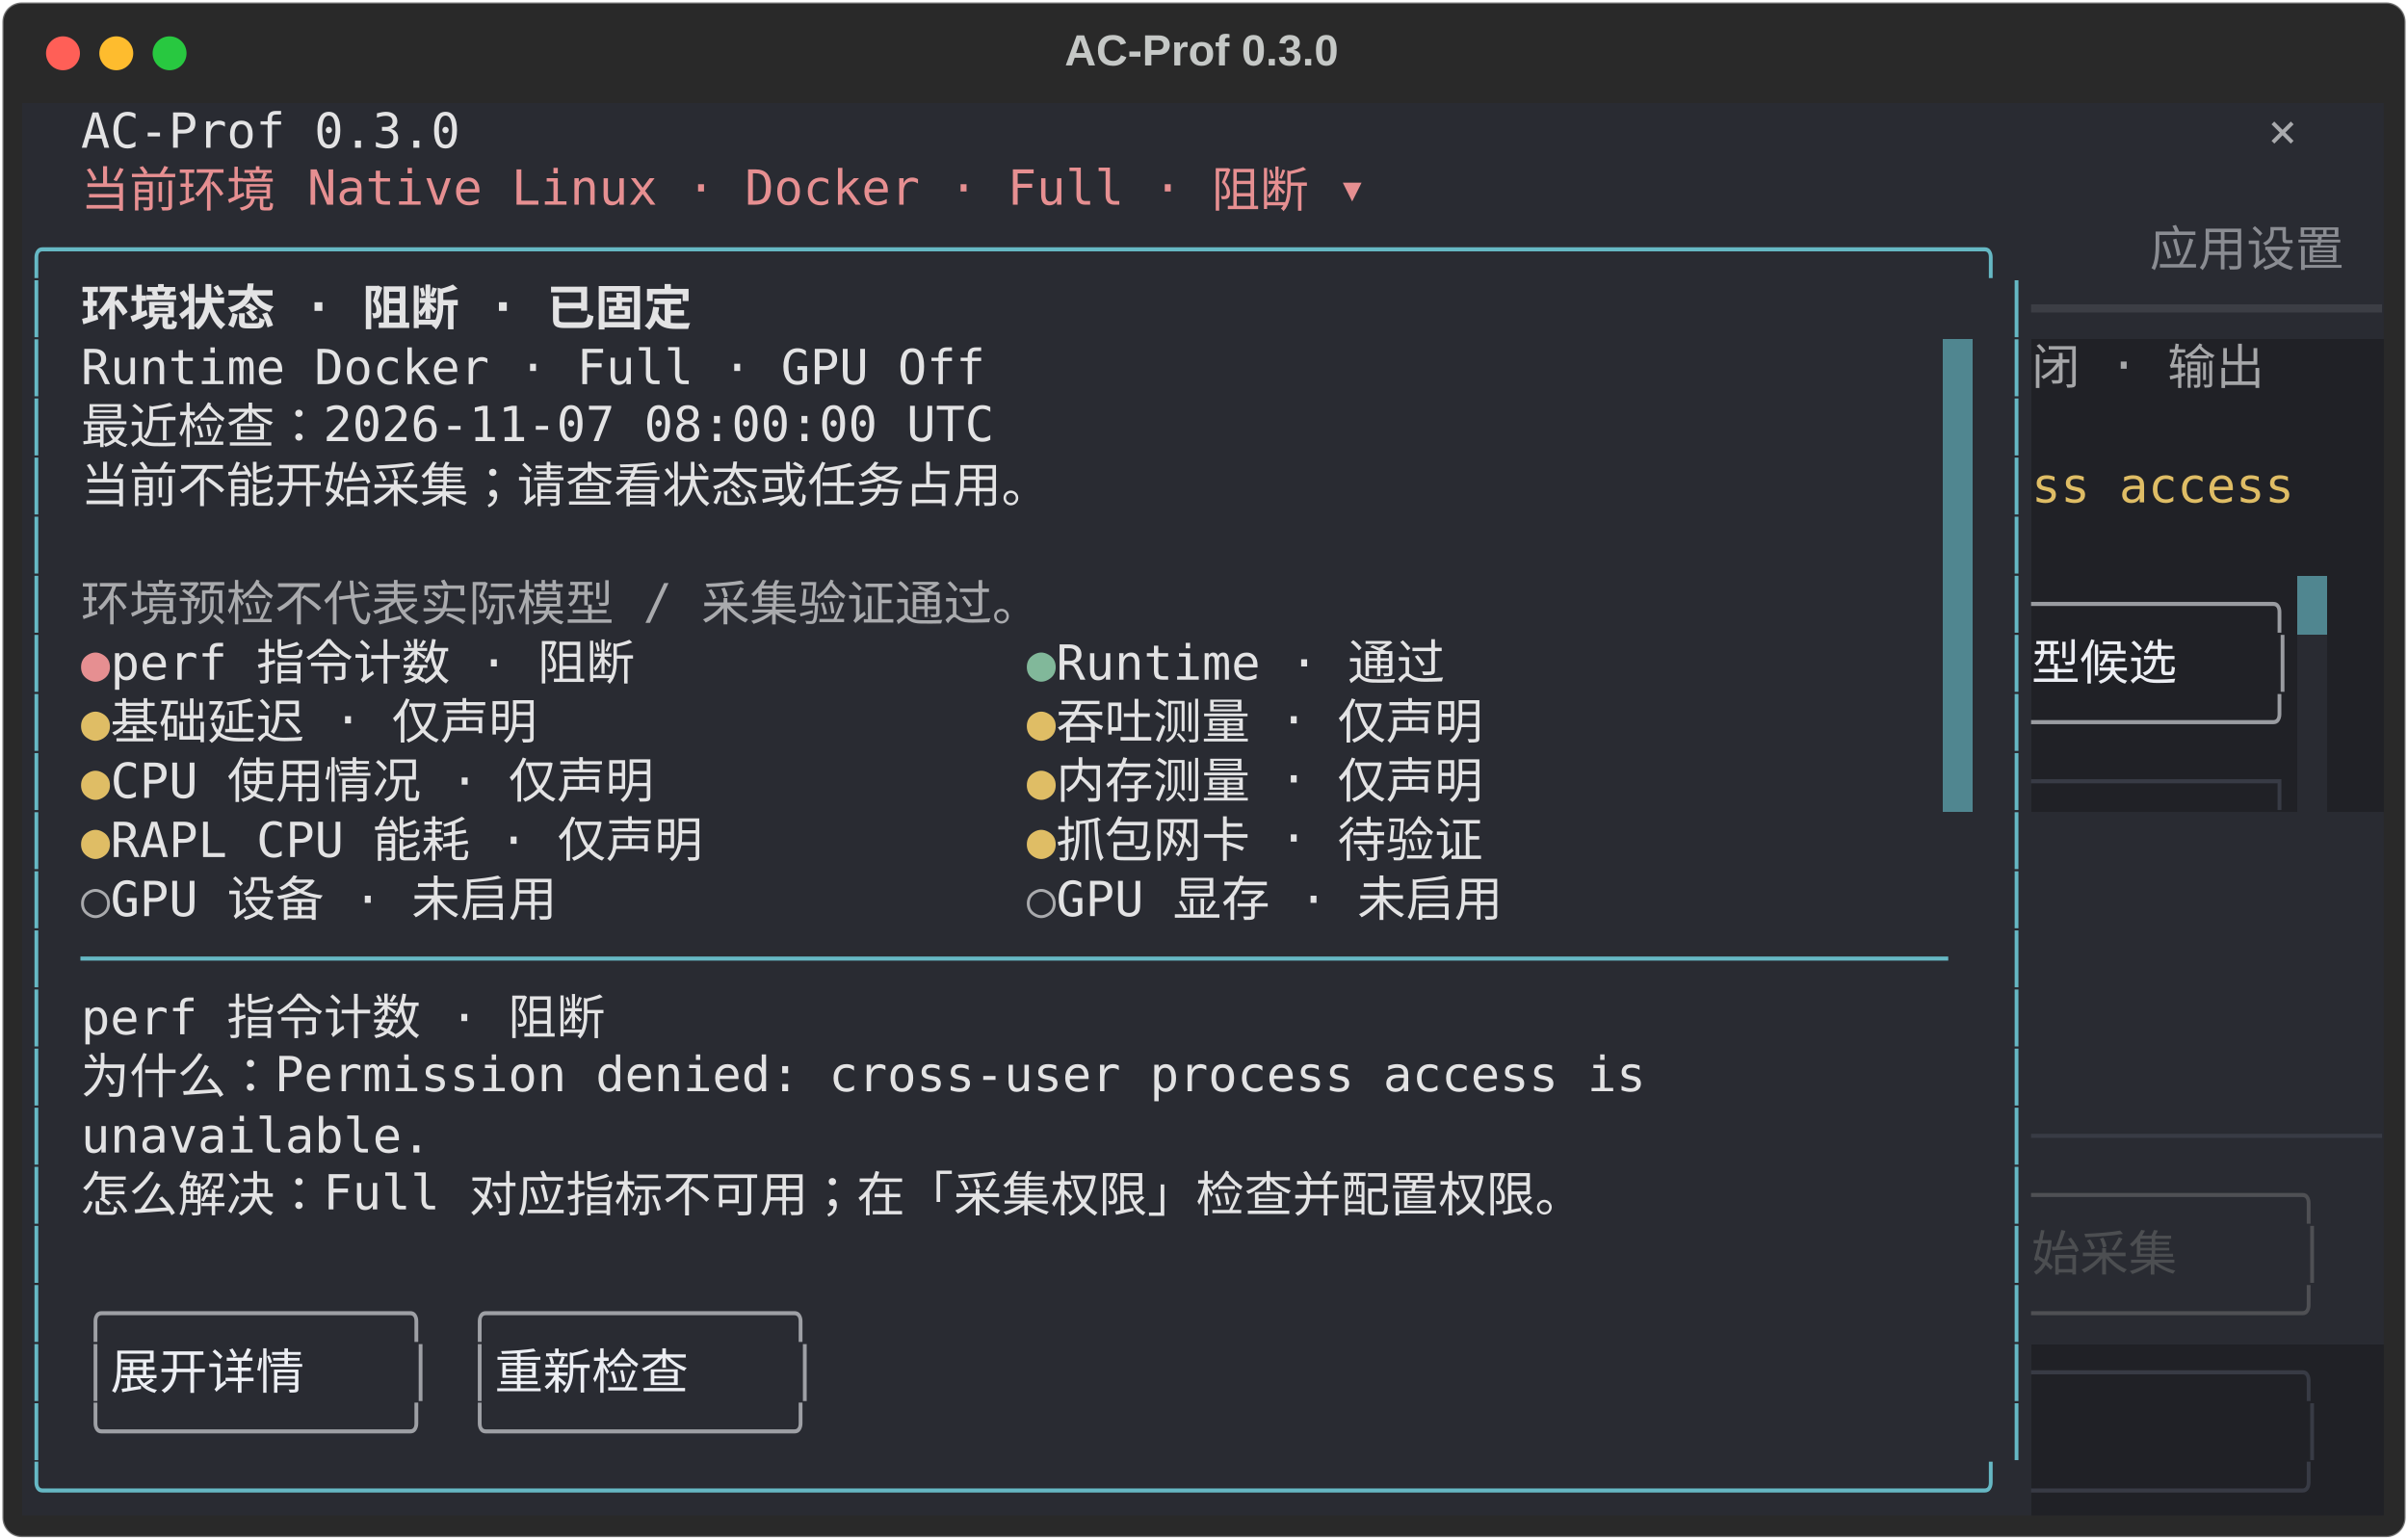
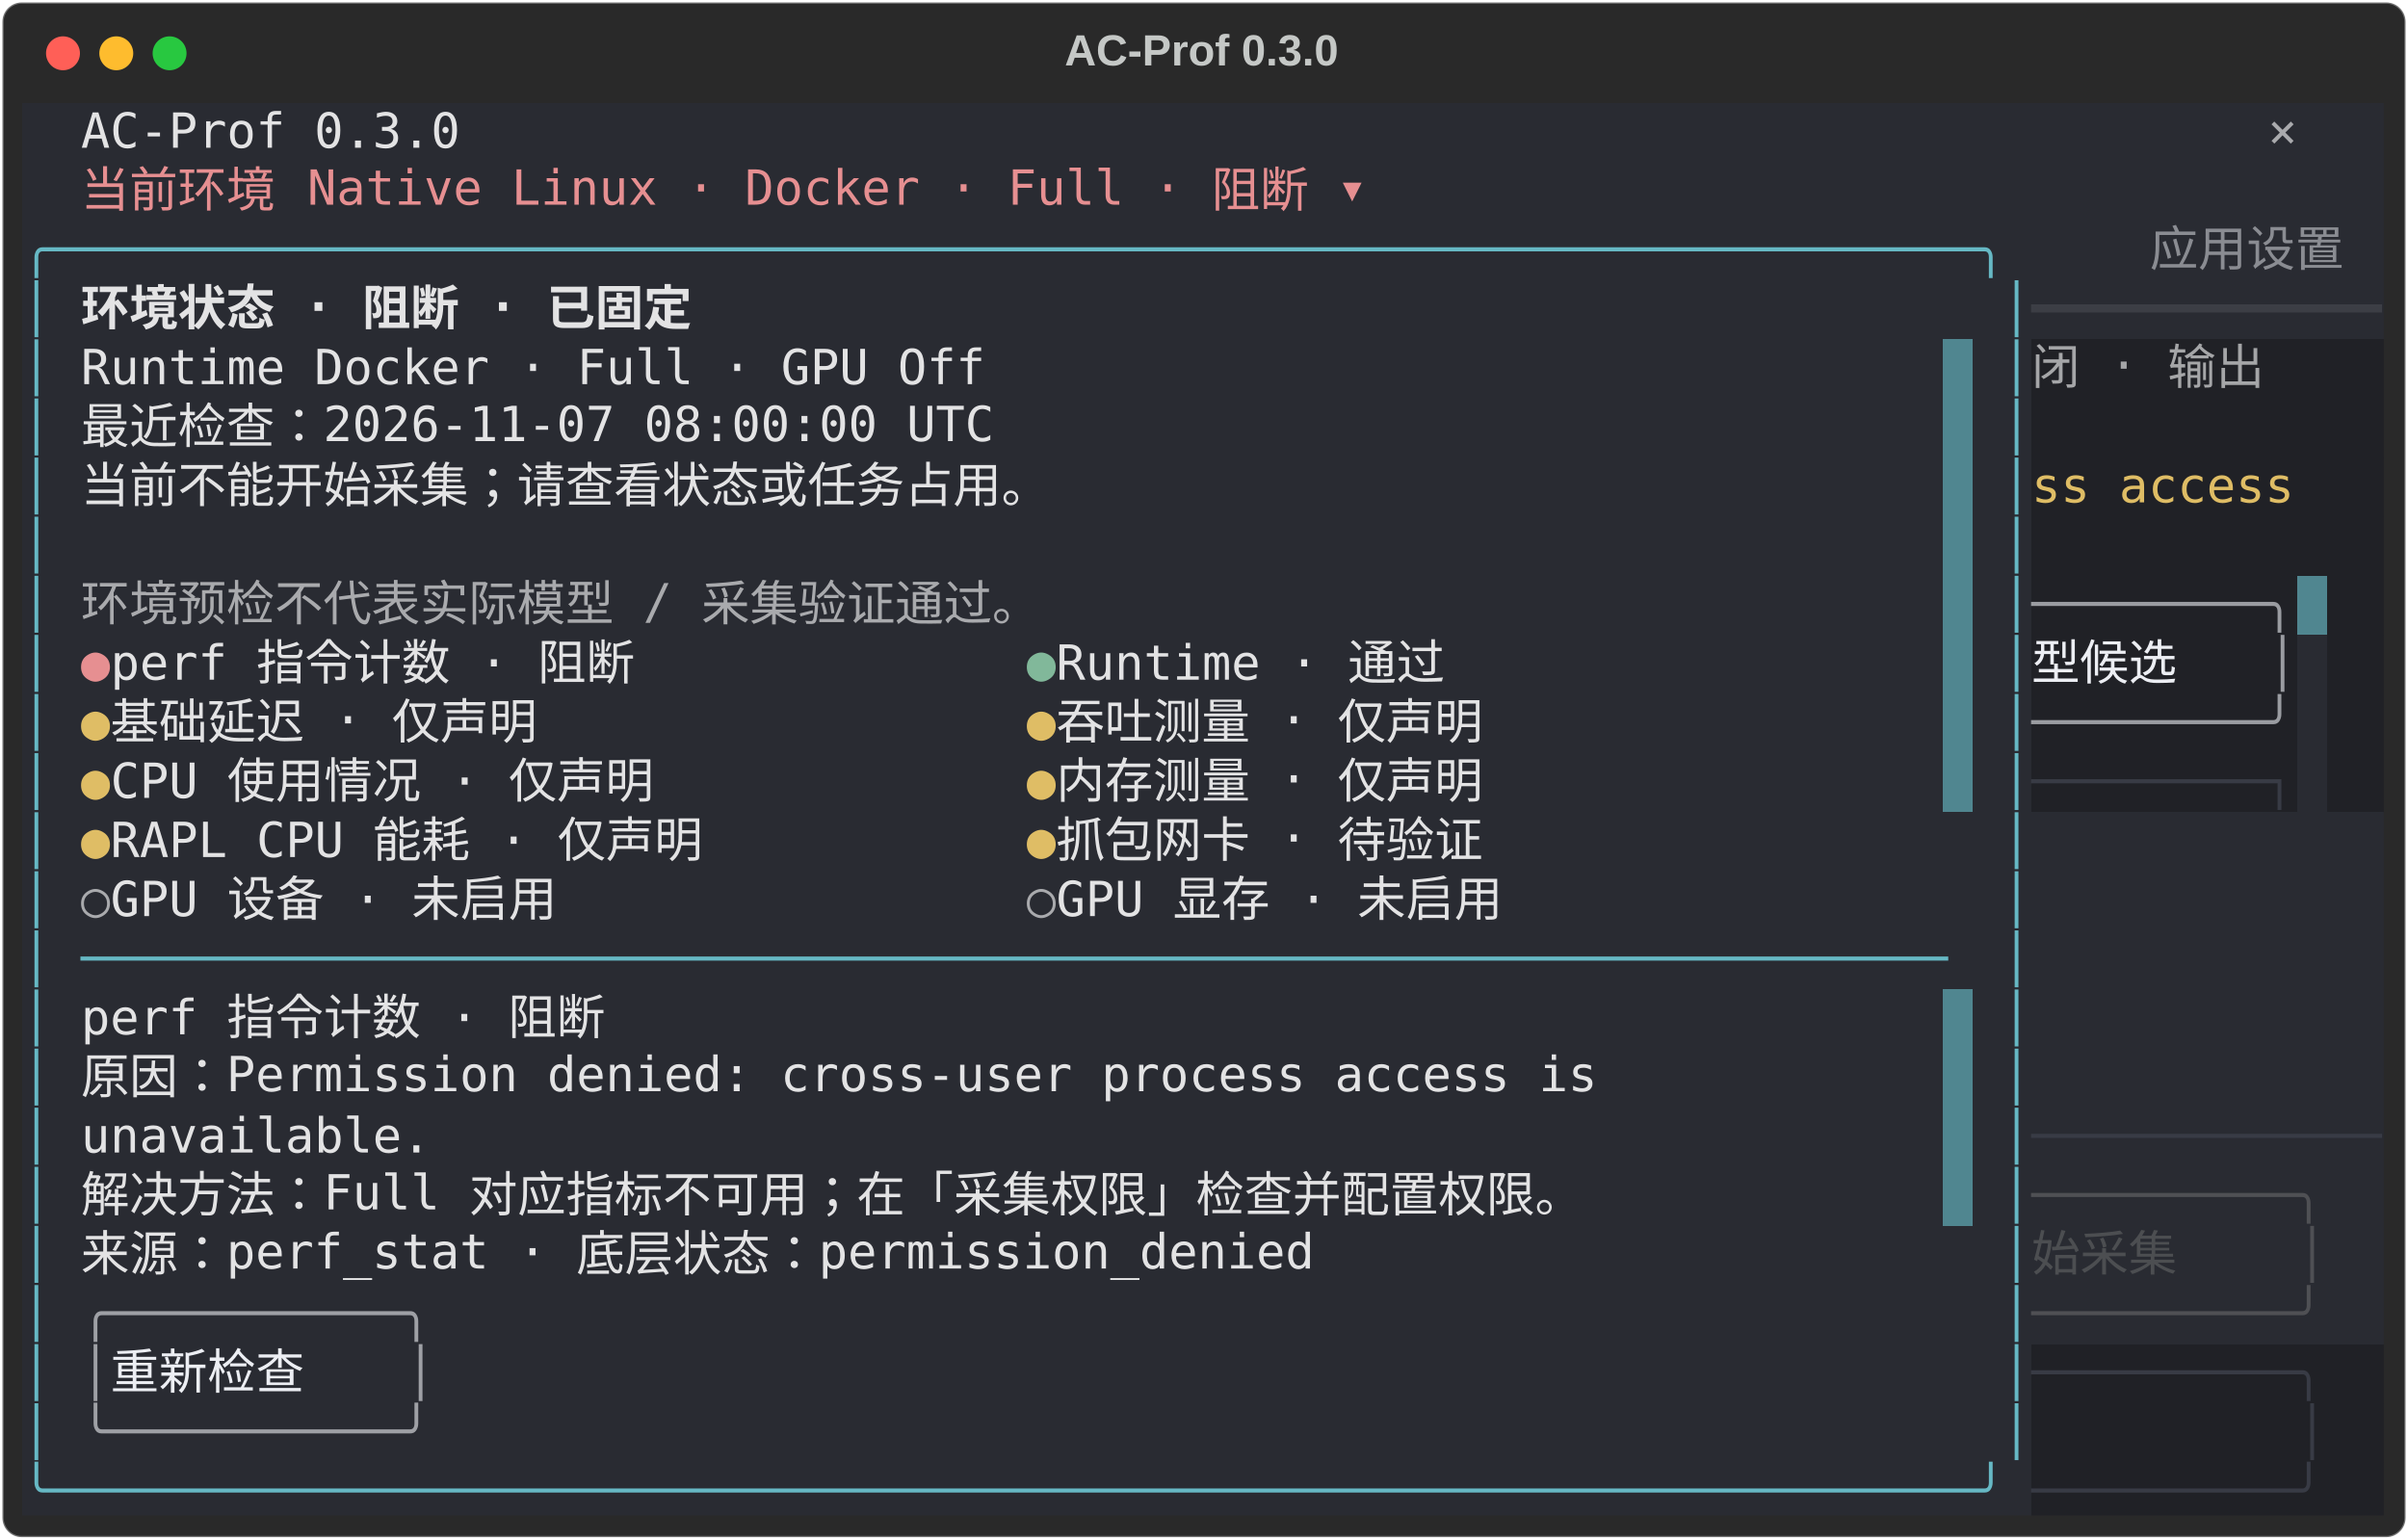
<svg xmlns="http://www.w3.org/2000/svg" class="rich-terminal" viewBox="0 0 994 635.6">
  <style>

    @font-face {
        font-family: "Fira Code";
        src: local("FiraCode-Regular"),
                url("https://cdnjs.cloudflare.com/ajax/libs/firacode/6.2.0/woff2/FiraCode-Regular.woff2") format("woff2"),
                url("https://cdnjs.cloudflare.com/ajax/libs/firacode/6.2.0/woff/FiraCode-Regular.woff") format("woff");
        font-style: normal;
        font-weight: 400;
    }
    @font-face {
        font-family: "Fira Code";
        src: local("FiraCode-Bold"),
                url("https://cdnjs.cloudflare.com/ajax/libs/firacode/6.2.0/woff2/FiraCode-Bold.woff2") format("woff2"),
                url("https://cdnjs.cloudflare.com/ajax/libs/firacode/6.2.0/woff/FiraCode-Bold.woff") format("woff");
        font-style: bold;
        font-weight: 700;
    }

    .terminal-matrix {
        font-family: Fira Code, monospace;
        font-size: 20px;
        line-height: 24.4px;
        font-variant-east-asian: full-width;
    }

    .terminal-title {
        font-size: 18px;
        font-weight: bold;
        font-family: arial;
    }

    .terminal-r1 { fill: #c5c8c6 }
.terminal-r2 { fill: #e3e3e4 }
.terminal-r3 { fill: #a9aaad }
.terminal-r4 { fill: #e68f91 }
.terminal-r5 { fill: #66b8c4 }
.terminal-r6 { fill: #8a8c92 }
.terminal-r7 { fill: #e3e3e4;font-weight: bold }
.terminal-r8 { fill: #3c3e45 }
.terminal-r9 { fill: #a5a6a8 }
.terminal-r10 { fill: #dfbd65 }
.terminal-r11 { fill: #9a9ca1 }
.terminal-r12 { fill: #eceef3 }
.terminal-r13 { fill: #81b89a }
.terminal-r14 { fill: #383b45 }
.terminal-r15 { fill: #4f5054 }
.terminal-r16 { fill: #4c4e51 }
.terminal-r17 { fill: #9ea0a5 }
    </style>
  <defs>
    <clipPath id="terminal-clip-terminal">
      <rect x="0" y="0" width="975.0" height="584.6" />
    </clipPath>
    <clipPath id="terminal-line-0">
      <rect x="0" y="1.5" width="976" height="24.65" />
    </clipPath>
    <clipPath id="terminal-line-1">
      <rect x="0" y="25.9" width="976" height="24.65" />
    </clipPath>
    <clipPath id="terminal-line-2">
      <rect x="0" y="50.3" width="976" height="24.65" />
    </clipPath>
    <clipPath id="terminal-line-3">
      <rect x="0" y="74.7" width="976" height="24.65" />
    </clipPath>
    <clipPath id="terminal-line-4">
      <rect x="0" y="99.1" width="976" height="24.65" />
    </clipPath>
    <clipPath id="terminal-line-5">
      <rect x="0" y="123.5" width="976" height="24.65" />
    </clipPath>
    <clipPath id="terminal-line-6">
      <rect x="0" y="147.9" width="976" height="24.65" />
    </clipPath>
    <clipPath id="terminal-line-7">
      <rect x="0" y="172.3" width="976" height="24.65" />
    </clipPath>
    <clipPath id="terminal-line-8">
      <rect x="0" y="196.7" width="976" height="24.65" />
    </clipPath>
    <clipPath id="terminal-line-9">
      <rect x="0" y="221.1" width="976" height="24.65" />
    </clipPath>
    <clipPath id="terminal-line-10">
      <rect x="0" y="245.5" width="976" height="24.65" />
    </clipPath>
    <clipPath id="terminal-line-11">
      <rect x="0" y="269.9" width="976" height="24.65" />
    </clipPath>
    <clipPath id="terminal-line-12">
      <rect x="0" y="294.3" width="976" height="24.65" />
    </clipPath>
    <clipPath id="terminal-line-13">
      <rect x="0" y="318.7" width="976" height="24.65" />
    </clipPath>
    <clipPath id="terminal-line-14">
      <rect x="0" y="343.1" width="976" height="24.65" />
    </clipPath>
    <clipPath id="terminal-line-15">
      <rect x="0" y="367.5" width="976" height="24.65" />
    </clipPath>
    <clipPath id="terminal-line-16">
      <rect x="0" y="391.9" width="976" height="24.65" />
    </clipPath>
    <clipPath id="terminal-line-17">
      <rect x="0" y="416.3" width="976" height="24.65" />
    </clipPath>
    <clipPath id="terminal-line-18">
      <rect x="0" y="440.7" width="976" height="24.65" />
    </clipPath>
    <clipPath id="terminal-line-19">
      <rect x="0" y="465.1" width="976" height="24.65" />
    </clipPath>
    <clipPath id="terminal-line-20">
      <rect x="0" y="489.5" width="976" height="24.65" />
    </clipPath>
    <clipPath id="terminal-line-21">
      <rect x="0" y="513.9" width="976" height="24.65" />
    </clipPath>
    <clipPath id="terminal-line-22">
      <rect x="0" y="538.3" width="976" height="24.65" />
    </clipPath>
  </defs>
  <rect fill="#292929" stroke="rgba(255,255,255,0.35)" stroke-width="1" x="1" y="1" width="992" height="633.6" rx="8" />
  <text class="terminal-title" fill="#c5c8c6" text-anchor="middle" x="496" y="27">AC-Prof 0.3.0</text>
  <g transform="translate(26,22)">
    <circle cx="0" cy="0" r="7" fill="#ff5f57" />
    <circle cx="22" cy="0" r="7" fill="#febc2e" />
    <circle cx="44" cy="0" r="7" fill="#28c840" />
  </g>
  <g transform="translate(9, 41)" clip-path="url(#terminal-clip-terminal)">
    <rect fill="#292b32" x="0" y="1.5" width="24.4" height="24.65" shape-rendering="crispEdges" />
    <rect fill="#292b32" x="24.4" y="1.5" width="158.6" height="24.65" shape-rendering="crispEdges" />
    <rect fill="#292b32" x="183" y="1.5" width="707.6" height="24.65" shape-rendering="crispEdges" />
    <rect fill="#292b32" x="890.6" y="1.5" width="36.6" height="24.65" shape-rendering="crispEdges" />
    <rect fill="#292b32" x="927.2" y="1.5" width="36.6" height="24.65" shape-rendering="crispEdges" />
    <rect fill="#292b32" x="963.8" y="1.5" width="12.2" height="24.65" shape-rendering="crispEdges" />
    <rect fill="#292b32" x="0" y="25.9" width="24.4" height="24.65" shape-rendering="crispEdges" />
    <rect fill="#292b32" x="24.4" y="25.9" width="585.6" height="24.65" shape-rendering="crispEdges" />
    <rect fill="#292b32" x="610" y="25.9" width="366" height="24.65" shape-rendering="crispEdges" />
    <rect fill="#292b32" x="0" y="50.3" width="829.6" height="24.65" shape-rendering="crispEdges" />
    <rect fill="#292b32" x="829.6" y="50.3" width="48.8" height="24.65" shape-rendering="crispEdges" />
    <rect fill="#292b32" x="878.4" y="50.3" width="97.6" height="24.65" shape-rendering="crispEdges" />
    <rect fill="#292b32" x="0" y="74.7" width="12.2" height="24.65" shape-rendering="crispEdges" />
    <rect fill="#292b32" x="12.2" y="74.7" width="12.2" height="24.65" shape-rendering="crispEdges" />
    <rect fill="#292b32" x="24.4" y="74.7" width="292.8" height="24.65" shape-rendering="crispEdges" />
    <rect fill="#292b32" x="317.2" y="74.7" width="500.2" height="24.65" shape-rendering="crispEdges" />
    <rect fill="#292b32" x="817.4" y="74.7" width="12.2" height="24.65" shape-rendering="crispEdges" />
    <rect fill="#292b32" x="829.6" y="74.7" width="146.4" height="24.65" shape-rendering="crispEdges" />
    <rect fill="#292b32" x="0" y="99.1" width="12.2" height="24.65" shape-rendering="crispEdges" />
    <rect fill="#292b32" x="12.2" y="99.1" width="12.2" height="24.65" shape-rendering="crispEdges" />
    <rect fill="#292b32" x="24.4" y="99.1" width="378.2" height="24.65" shape-rendering="crispEdges" />
    <rect fill="#292b32" x="402.6" y="99.1" width="390.4" height="24.65" shape-rendering="crispEdges" />
    <rect fill="#508690" x="793" y="99.1" width="12.2" height="24.65" shape-rendering="crispEdges" />
    <rect fill="#292b32" x="805.2" y="99.1" width="12.2" height="24.65" shape-rendering="crispEdges" />
    <rect fill="#292b32" x="817.4" y="99.1" width="12.2" height="24.65" shape-rendering="crispEdges" />
    <rect fill="#202126" x="829.6" y="99.1" width="109.8" height="24.65" shape-rendering="crispEdges" />
    <rect fill="#202126" x="939.4" y="99.1" width="36.6" height="24.65" shape-rendering="crispEdges" />
    <rect fill="#292b32" x="0" y="123.5" width="12.2" height="24.65" shape-rendering="crispEdges" />
    <rect fill="#292b32" x="12.2" y="123.5" width="12.2" height="24.65" shape-rendering="crispEdges" />
    <rect fill="#292b32" x="24.4" y="123.5" width="402.6" height="24.65" shape-rendering="crispEdges" />
    <rect fill="#292b32" x="427" y="123.5" width="366" height="24.65" shape-rendering="crispEdges" />
    <rect fill="#508690" x="793" y="123.5" width="12.2" height="24.65" shape-rendering="crispEdges" />
    <rect fill="#292b32" x="805.2" y="123.5" width="12.2" height="24.65" shape-rendering="crispEdges" />
    <rect fill="#292b32" x="817.4" y="123.5" width="12.2" height="24.65" shape-rendering="crispEdges" />
    <rect fill="#202126" x="829.6" y="123.5" width="146.4" height="24.65" shape-rendering="crispEdges" />
    <rect fill="#292b32" x="0" y="147.9" width="12.2" height="24.65" shape-rendering="crispEdges" />
    <rect fill="#292b32" x="12.2" y="147.9" width="12.2" height="24.65" shape-rendering="crispEdges" />
    <rect fill="#292b32" x="24.4" y="147.9" width="488" height="24.65" shape-rendering="crispEdges" />
    <rect fill="#292b32" x="512.4" y="147.9" width="280.6" height="24.65" shape-rendering="crispEdges" />
    <rect fill="#508690" x="793" y="147.9" width="12.2" height="24.65" shape-rendering="crispEdges" />
    <rect fill="#292b32" x="805.2" y="147.9" width="12.2" height="24.65" shape-rendering="crispEdges" />
    <rect fill="#292b32" x="817.4" y="147.9" width="12.2" height="24.65" shape-rendering="crispEdges" />
    <rect fill="#202126" x="829.6" y="147.9" width="109.8" height="24.65" shape-rendering="crispEdges" />
    <rect fill="#202126" x="939.4" y="147.9" width="36.6" height="24.65" shape-rendering="crispEdges" />
    <rect fill="#292b32" x="0" y="172.3" width="12.2" height="24.65" shape-rendering="crispEdges" />
    <rect fill="#292b32" x="12.2" y="172.3" width="780.8" height="24.65" shape-rendering="crispEdges" />
    <rect fill="#508690" x="793" y="172.3" width="12.2" height="24.65" shape-rendering="crispEdges" />
    <rect fill="#292b32" x="805.2" y="172.3" width="12.2" height="24.65" shape-rendering="crispEdges" />
    <rect fill="#292b32" x="817.4" y="172.3" width="12.2" height="24.65" shape-rendering="crispEdges" />
    <rect fill="#202126" x="829.6" y="172.3" width="146.4" height="24.65" shape-rendering="crispEdges" />
    <rect fill="#292b32" x="0" y="196.7" width="12.2" height="24.65" shape-rendering="crispEdges" />
    <rect fill="#292b32" x="12.2" y="196.7" width="12.2" height="24.65" shape-rendering="crispEdges" />
    <rect fill="#292b32" x="24.4" y="196.7" width="475.8" height="24.65" shape-rendering="crispEdges" />
    <rect fill="#292b32" x="500.2" y="196.7" width="292.8" height="24.65" shape-rendering="crispEdges" />
    <rect fill="#508690" x="793" y="196.7" width="12.2" height="24.65" shape-rendering="crispEdges" />
    <rect fill="#292b32" x="805.2" y="196.7" width="12.2" height="24.65" shape-rendering="crispEdges" />
    <rect fill="#292b32" x="817.4" y="196.7" width="12.2" height="24.65" shape-rendering="crispEdges" />
    <rect fill="#202126" x="829.6" y="196.7" width="109.8" height="24.65" shape-rendering="crispEdges" />
    <rect fill="#508690" x="939.4" y="196.7" width="12.2" height="24.65" shape-rendering="crispEdges" />
    <rect fill="#202126" x="951.6" y="196.7" width="24.4" height="24.65" shape-rendering="crispEdges" />
    <rect fill="#292b32" x="0" y="221.1" width="12.2" height="24.65" shape-rendering="crispEdges" />
    <rect fill="#292b32" x="12.2" y="221.1" width="12.2" height="24.65" shape-rendering="crispEdges" />
    <rect fill="#292b32" x="24.4" y="221.1" width="12.2" height="24.65" shape-rendering="crispEdges" />
    <rect fill="#292b32" x="36.6" y="221.1" width="256.2" height="24.65" shape-rendering="crispEdges" />
    <rect fill="#292b32" x="292.8" y="221.1" width="122" height="24.65" shape-rendering="crispEdges" />
    <rect fill="#292b32" x="414.8" y="221.1" width="12.2" height="24.65" shape-rendering="crispEdges" />
    <rect fill="#292b32" x="427" y="221.1" width="183" height="24.65" shape-rendering="crispEdges" />
    <rect fill="#292b32" x="610" y="221.1" width="183" height="24.65" shape-rendering="crispEdges" />
    <rect fill="#508690" x="793" y="221.1" width="12.2" height="24.65" shape-rendering="crispEdges" />
    <rect fill="#292b32" x="805.2" y="221.1" width="12.2" height="24.65" shape-rendering="crispEdges" />
    <rect fill="#292b32" x="817.4" y="221.1" width="12.2" height="24.65" shape-rendering="crispEdges" />
    <rect fill="#202126" x="829.6" y="221.1" width="85.4" height="24.65" shape-rendering="crispEdges" />
    <rect fill="#202126" x="915" y="221.1" width="12.2" height="24.65" shape-rendering="crispEdges" />
    <rect fill="#202126" x="927.2" y="221.1" width="12.2" height="24.65" shape-rendering="crispEdges" />
    <rect fill="#292b32" x="939.4" y="221.1" width="12.2" height="24.65" shape-rendering="crispEdges" />
    <rect fill="#202126" x="951.6" y="221.1" width="24.4" height="24.65" shape-rendering="crispEdges" />
    <rect fill="#292b32" x="0" y="245.5" width="12.2" height="24.65" shape-rendering="crispEdges" />
    <rect fill="#292b32" x="12.2" y="245.5" width="12.2" height="24.65" shape-rendering="crispEdges" />
    <rect fill="#292b32" x="24.4" y="245.5" width="12.2" height="24.65" shape-rendering="crispEdges" />
    <rect fill="#292b32" x="36.6" y="245.5" width="219.6" height="24.65" shape-rendering="crispEdges" />
    <rect fill="#292b32" x="256.2" y="245.5" width="158.6" height="24.65" shape-rendering="crispEdges" />
    <rect fill="#292b32" x="414.8" y="245.5" width="12.2" height="24.65" shape-rendering="crispEdges" />
    <rect fill="#292b32" x="427" y="245.5" width="219.6" height="24.65" shape-rendering="crispEdges" />
    <rect fill="#292b32" x="646.6" y="245.5" width="146.4" height="24.65" shape-rendering="crispEdges" />
    <rect fill="#508690" x="793" y="245.5" width="12.2" height="24.65" shape-rendering="crispEdges" />
    <rect fill="#292b32" x="805.2" y="245.5" width="12.2" height="24.65" shape-rendering="crispEdges" />
    <rect fill="#292b32" x="817.4" y="245.5" width="12.2" height="24.65" shape-rendering="crispEdges" />
    <rect fill="#202126" x="829.6" y="245.5" width="109.8" height="24.65" shape-rendering="crispEdges" />
    <rect fill="#292b32" x="939.4" y="245.5" width="12.2" height="24.65" shape-rendering="crispEdges" />
    <rect fill="#202126" x="951.6" y="245.5" width="24.4" height="24.65" shape-rendering="crispEdges" />
    <rect fill="#292b32" x="0" y="269.9" width="12.2" height="24.65" shape-rendering="crispEdges" />
    <rect fill="#292b32" x="12.2" y="269.9" width="12.2" height="24.65" shape-rendering="crispEdges" />
    <rect fill="#292b32" x="24.4" y="269.9" width="12.2" height="24.65" shape-rendering="crispEdges" />
    <rect fill="#292b32" x="36.6" y="269.9" width="268.4" height="24.65" shape-rendering="crispEdges" />
    <rect fill="#292b32" x="305" y="269.9" width="109.8" height="24.65" shape-rendering="crispEdges" />
    <rect fill="#292b32" x="414.8" y="269.9" width="12.2" height="24.65" shape-rendering="crispEdges" />
    <rect fill="#292b32" x="427" y="269.9" width="219.6" height="24.65" shape-rendering="crispEdges" />
    <rect fill="#292b32" x="646.6" y="269.9" width="146.4" height="24.65" shape-rendering="crispEdges" />
    <rect fill="#508690" x="793" y="269.9" width="12.2" height="24.65" shape-rendering="crispEdges" />
    <rect fill="#292b32" x="805.2" y="269.9" width="12.2" height="24.65" shape-rendering="crispEdges" />
    <rect fill="#292b32" x="817.4" y="269.9" width="12.2" height="24.65" shape-rendering="crispEdges" />
    <rect fill="#202126" x="829.6" y="269.9" width="109.8" height="24.65" shape-rendering="crispEdges" />
    <rect fill="#292b32" x="939.4" y="269.9" width="12.2" height="24.65" shape-rendering="crispEdges" />
    <rect fill="#202126" x="951.6" y="269.9" width="24.4" height="24.65" shape-rendering="crispEdges" />
    <rect fill="#292b32" x="0" y="294.3" width="12.2" height="24.65" shape-rendering="crispEdges" />
    <rect fill="#292b32" x="12.2" y="294.3" width="12.2" height="24.65" shape-rendering="crispEdges" />
    <rect fill="#292b32" x="24.4" y="294.3" width="12.2" height="24.65" shape-rendering="crispEdges" />
    <rect fill="#292b32" x="36.6" y="294.3" width="280.6" height="24.65" shape-rendering="crispEdges" />
    <rect fill="#292b32" x="317.2" y="294.3" width="97.6" height="24.65" shape-rendering="crispEdges" />
    <rect fill="#292b32" x="414.8" y="294.3" width="12.2" height="24.65" shape-rendering="crispEdges" />
    <rect fill="#292b32" x="427" y="294.3" width="219.6" height="24.65" shape-rendering="crispEdges" />
    <rect fill="#292b32" x="646.6" y="294.3" width="146.4" height="24.65" shape-rendering="crispEdges" />
    <rect fill="#292b32" x="793" y="294.3" width="12.2" height="24.65" shape-rendering="crispEdges" />
    <rect fill="#292b32" x="805.2" y="294.3" width="12.2" height="24.65" shape-rendering="crispEdges" />
    <rect fill="#292b32" x="817.4" y="294.3" width="12.2" height="24.65" shape-rendering="crispEdges" />
    <rect fill="#292b32" x="829.6" y="294.3" width="146.4" height="24.65" shape-rendering="crispEdges" />
    <rect fill="#292b32" x="0" y="318.7" width="12.2" height="24.65" shape-rendering="crispEdges" />
    <rect fill="#292b32" x="12.2" y="318.7" width="12.2" height="24.65" shape-rendering="crispEdges" />
    <rect fill="#292b32" x="24.4" y="318.7" width="12.2" height="24.65" shape-rendering="crispEdges" />
    <rect fill="#292b32" x="36.6" y="318.7" width="219.6" height="24.65" shape-rendering="crispEdges" />
    <rect fill="#292b32" x="256.2" y="318.7" width="158.6" height="24.65" shape-rendering="crispEdges" />
    <rect fill="#292b32" x="414.8" y="318.7" width="12.2" height="24.65" shape-rendering="crispEdges" />
    <rect fill="#292b32" x="427" y="318.7" width="219.6" height="24.65" shape-rendering="crispEdges" />
    <rect fill="#292b32" x="646.6" y="318.7" width="146.4" height="24.65" shape-rendering="crispEdges" />
    <rect fill="#292b32" x="793" y="318.7" width="12.2" height="24.65" shape-rendering="crispEdges" />
    <rect fill="#292b32" x="805.2" y="318.7" width="12.2" height="24.65" shape-rendering="crispEdges" />
    <rect fill="#292b32" x="817.4" y="318.7" width="12.2" height="24.65" shape-rendering="crispEdges" />
    <rect fill="#292b32" x="829.6" y="318.7" width="146.4" height="24.65" shape-rendering="crispEdges" />
    <rect fill="#292b32" x="0" y="343.1" width="12.2" height="24.65" shape-rendering="crispEdges" />
    <rect fill="#292b32" x="12.2" y="343.1" width="12.2" height="24.65" shape-rendering="crispEdges" />
    <rect fill="#292b32" x="24.4" y="343.1" width="780.8" height="24.65" shape-rendering="crispEdges" />
    <rect fill="#292b32" x="805.2" y="343.1" width="12.2" height="24.65" shape-rendering="crispEdges" />
    <rect fill="#292b32" x="817.4" y="343.1" width="12.2" height="24.65" shape-rendering="crispEdges" />
    <rect fill="#292b32" x="829.6" y="343.1" width="146.4" height="24.65" shape-rendering="crispEdges" />
    <rect fill="#292b32" x="0" y="367.5" width="12.2" height="24.65" shape-rendering="crispEdges" />
    <rect fill="#292b32" x="12.2" y="367.5" width="12.2" height="24.65" shape-rendering="crispEdges" />
    <rect fill="#292b32" x="24.4" y="367.5" width="244" height="24.65" shape-rendering="crispEdges" />
-     <rect fill="#292b32" x="268.4" y="367.5" width="549" height="24.65" shape-rendering="crispEdges" />
+     <rect fill="#292b32" x="268.4" y="367.5" width="524.6" height="24.65" shape-rendering="crispEdges" />
+     <rect fill="#508690" x="793" y="367.5" width="12.2" height="24.65" shape-rendering="crispEdges" />
+     <rect fill="#292b32" x="805.2" y="367.5" width="12.2" height="24.65" shape-rendering="crispEdges" />
    <rect fill="#292b32" x="817.4" y="367.5" width="12.2" height="24.65" shape-rendering="crispEdges" />
    <rect fill="#292b32" x="829.6" y="367.5" width="146.4" height="24.65" shape-rendering="crispEdges" />
    <rect fill="#292b32" x="0" y="391.9" width="12.2" height="24.65" shape-rendering="crispEdges" />
    <rect fill="#292b32" x="12.2" y="391.9" width="12.2" height="24.65" shape-rendering="crispEdges" />
-     <rect fill="#292b32" x="24.4" y="391.9" width="671" height="24.65" shape-rendering="crispEdges" />
-     <rect fill="#292b32" x="695.4" y="391.9" width="122" height="24.65" shape-rendering="crispEdges" />
+     <rect fill="#292b32" x="24.4" y="391.9" width="646.6" height="24.65" shape-rendering="crispEdges" />
+     <rect fill="#292b32" x="671" y="391.9" width="122" height="24.65" shape-rendering="crispEdges" />
+     <rect fill="#508690" x="793" y="391.9" width="12.2" height="24.65" shape-rendering="crispEdges" />
+     <rect fill="#292b32" x="805.2" y="391.9" width="12.2" height="24.65" shape-rendering="crispEdges" />
    <rect fill="#292b32" x="817.4" y="391.9" width="12.2" height="24.65" shape-rendering="crispEdges" />
    <rect fill="#292b32" x="829.6" y="391.9" width="146.4" height="24.65" shape-rendering="crispEdges" />
    <rect fill="#292b32" x="0" y="416.3" width="12.2" height="24.65" shape-rendering="crispEdges" />
    <rect fill="#292b32" x="12.2" y="416.3" width="12.2" height="24.65" shape-rendering="crispEdges" />
    <rect fill="#292b32" x="24.4" y="416.3" width="146.4" height="24.65" shape-rendering="crispEdges" />
-     <rect fill="#292b32" x="170.8" y="416.3" width="646.6" height="24.65" shape-rendering="crispEdges" />
+     <rect fill="#292b32" x="170.8" y="416.3" width="622.2" height="24.65" shape-rendering="crispEdges" />
+     <rect fill="#508690" x="793" y="416.3" width="12.2" height="24.65" shape-rendering="crispEdges" />
+     <rect fill="#292b32" x="805.2" y="416.3" width="12.2" height="24.65" shape-rendering="crispEdges" />
    <rect fill="#292b32" x="817.4" y="416.3" width="12.2" height="24.65" shape-rendering="crispEdges" />
    <rect fill="#292b32" x="829.6" y="416.3" width="146.4" height="24.65" shape-rendering="crispEdges" />
    <rect fill="#292b32" x="0" y="440.7" width="12.2" height="24.65" shape-rendering="crispEdges" />
    <rect fill="#292b32" x="12.2" y="440.7" width="12.2" height="24.65" shape-rendering="crispEdges" />
    <rect fill="#292b32" x="24.4" y="440.7" width="744.2" height="24.65" shape-rendering="crispEdges" />
-     <rect fill="#292b32" x="768.6" y="440.7" width="48.8" height="24.65" shape-rendering="crispEdges" />
+     <rect fill="#292b32" x="768.6" y="440.7" width="24.4" height="24.65" shape-rendering="crispEdges" />
+     <rect fill="#508690" x="793" y="440.7" width="12.2" height="24.65" shape-rendering="crispEdges" />
+     <rect fill="#292b32" x="805.2" y="440.7" width="12.2" height="24.65" shape-rendering="crispEdges" />
    <rect fill="#292b32" x="817.4" y="440.7" width="12.2" height="24.65" shape-rendering="crispEdges" />
    <rect fill="#292b32" x="829.6" y="440.7" width="122" height="24.65" shape-rendering="crispEdges" />
    <rect fill="#292b32" x="951.6" y="440.7" width="24.4" height="24.65" shape-rendering="crispEdges" />
    <rect fill="#292b32" x="0" y="465.1" width="12.2" height="24.65" shape-rendering="crispEdges" />
-     <rect fill="#292b32" x="12.2" y="465.1" width="805.2" height="24.65" shape-rendering="crispEdges" />
+     <rect fill="#292b32" x="12.2" y="465.1" width="12.2" height="24.65" shape-rendering="crispEdges" />
+     <rect fill="#292b32" x="24.4" y="465.1" width="549" height="24.65" shape-rendering="crispEdges" />
+     <rect fill="#292b32" x="573.4" y="465.1" width="219.6" height="24.65" shape-rendering="crispEdges" />
+     <rect fill="#292b32" x="793" y="465.1" width="12.2" height="24.65" shape-rendering="crispEdges" />
+     <rect fill="#292b32" x="805.2" y="465.1" width="12.2" height="24.65" shape-rendering="crispEdges" />
    <rect fill="#292b32" x="817.4" y="465.1" width="12.2" height="24.65" shape-rendering="crispEdges" />
    <rect fill="#292b32" x="829.6" y="465.1" width="97.6" height="24.65" shape-rendering="crispEdges" />
    <rect fill="#292b32" x="927.2" y="465.1" width="12.2" height="24.65" shape-rendering="crispEdges" />
    <rect fill="#292b32" x="939.4" y="465.1" width="12.2" height="24.65" shape-rendering="crispEdges" />
    <rect fill="#292b32" x="951.6" y="465.1" width="24.4" height="24.65" shape-rendering="crispEdges" />
    <rect fill="#292b32" x="0" y="489.5" width="12.2" height="24.65" shape-rendering="crispEdges" />
    <rect fill="#292b32" x="12.2" y="489.5" width="12.2" height="24.65" shape-rendering="crispEdges" />
    <rect fill="#292b32" x="24.4" y="489.5" width="146.4" height="24.65" shape-rendering="crispEdges" />
-     <rect fill="#292b32" x="170.8" y="489.5" width="12.2" height="24.65" shape-rendering="crispEdges" />
-     <rect fill="#292b32" x="183" y="489.5" width="146.4" height="24.65" shape-rendering="crispEdges" />
-     <rect fill="#292b32" x="329.4" y="489.5" width="488" height="24.65" shape-rendering="crispEdges" />
+     <rect fill="#292b32" x="170.8" y="489.5" width="646.6" height="24.65" shape-rendering="crispEdges" />
    <rect fill="#292b32" x="817.4" y="489.5" width="12.2" height="24.65" shape-rendering="crispEdges" />
    <rect fill="#292b32" x="829.6" y="489.5" width="122" height="24.65" shape-rendering="crispEdges" />
    <rect fill="#292b32" x="951.6" y="489.5" width="24.4" height="24.65" shape-rendering="crispEdges" />
    <rect fill="#292b32" x="0" y="513.9" width="12.2" height="24.65" shape-rendering="crispEdges" />
    <rect fill="#292b32" x="12.2" y="513.9" width="12.2" height="24.65" shape-rendering="crispEdges" />
    <rect fill="#292b32" x="24.4" y="513.9" width="12.2" height="24.65" shape-rendering="crispEdges" />
    <rect fill="#292b32" x="36.6" y="513.9" width="122" height="24.65" shape-rendering="crispEdges" />
    <rect fill="#292b32" x="158.6" y="513.9" width="12.2" height="24.65" shape-rendering="crispEdges" />
-     <rect fill="#292b32" x="170.8" y="513.9" width="12.2" height="24.65" shape-rendering="crispEdges" />
-     <rect fill="#292b32" x="183" y="513.9" width="12.2" height="24.65" shape-rendering="crispEdges" />
-     <rect fill="#292b32" x="195.2" y="513.9" width="122" height="24.65" shape-rendering="crispEdges" />
-     <rect fill="#292b32" x="317.2" y="513.9" width="12.2" height="24.65" shape-rendering="crispEdges" />
-     <rect fill="#292b32" x="329.4" y="513.9" width="488" height="24.65" shape-rendering="crispEdges" />
+     <rect fill="#292b32" x="170.8" y="513.9" width="646.6" height="24.65" shape-rendering="crispEdges" />
    <rect fill="#292b32" x="817.4" y="513.9" width="12.2" height="24.65" shape-rendering="crispEdges" />
    <rect fill="#202126" x="829.6" y="513.9" width="122" height="24.65" shape-rendering="crispEdges" />
    <rect fill="#202126" x="951.6" y="513.9" width="24.4" height="24.65" shape-rendering="crispEdges" />
    <rect fill="#292b32" x="0" y="538.3" width="12.2" height="24.65" shape-rendering="crispEdges" />
    <rect fill="#292b32" x="12.2" y="538.3" width="12.2" height="24.65" shape-rendering="crispEdges" />
    <rect fill="#292b32" x="24.4" y="538.3" width="146.4" height="24.65" shape-rendering="crispEdges" />
-     <rect fill="#292b32" x="170.8" y="538.3" width="12.2" height="24.65" shape-rendering="crispEdges" />
-     <rect fill="#292b32" x="183" y="538.3" width="146.4" height="24.65" shape-rendering="crispEdges" />
-     <rect fill="#292b32" x="329.4" y="538.3" width="488" height="24.65" shape-rendering="crispEdges" />
+     <rect fill="#292b32" x="170.8" y="538.3" width="646.6" height="24.65" shape-rendering="crispEdges" />
    <rect fill="#292b32" x="817.4" y="538.3" width="12.2" height="24.65" shape-rendering="crispEdges" />
    <rect fill="#202126" x="829.6" y="538.3" width="97.6" height="24.65" shape-rendering="crispEdges" />
    <rect fill="#202126" x="927.2" y="538.3" width="12.2" height="24.65" shape-rendering="crispEdges" />
    <rect fill="#202126" x="939.4" y="538.3" width="12.2" height="24.65" shape-rendering="crispEdges" />
    <rect fill="#202126" x="951.6" y="538.3" width="24.4" height="24.65" shape-rendering="crispEdges" />
    <rect fill="#292b32" x="0" y="562.7" width="829.6" height="24.65" shape-rendering="crispEdges" />
    <rect fill="#202126" x="829.6" y="562.7" width="122" height="24.65" shape-rendering="crispEdges" />
    <rect fill="#202126" x="951.6" y="562.7" width="24.4" height="24.65" shape-rendering="crispEdges" />
    <g class="terminal-matrix">
      <text class="terminal-r2" x="24.4" y="20" textLength="158.6" clip-path="url(#terminal-line-0)">AC-Prof 0.3.0</text>
      <text class="terminal-r3" x="927.2" y="20" textLength="36.6" clip-path="url(#terminal-line-0)"> × </text>
      <text class="terminal-r1" x="976" y="20" textLength="12.2" clip-path="url(#terminal-line-0)">
</text>
      <text class="terminal-r4" x="24.4" y="44.4" textLength="512.4" clip-path="url(#terminal-line-1)">当前环境   Native Linux · Docker · Full · 阻断 ▾</text>
      <text class="terminal-r1" x="976" y="44.4" textLength="12.2" clip-path="url(#terminal-line-1)">
</text>
      <text class="terminal-r5" x="0" y="68.8" textLength="829.6" clip-path="url(#terminal-line-2)">╭──────────────────────────────────────────────────────────────────╮</text>
      <text class="terminal-r6" x="878.4" y="68.8" textLength="48.8" clip-path="url(#terminal-line-2)">应用设置</text>
      <text class="terminal-r1" x="976" y="68.8" textLength="12.2" clip-path="url(#terminal-line-2)">
</text>
      <text class="terminal-r5" x="0" y="93.2" textLength="12.2" clip-path="url(#terminal-line-3)">│</text>
      <text class="terminal-r7" x="24.4" y="93.2" textLength="183" clip-path="url(#terminal-line-3)">环境状态 · 阻断 · 已固定</text>
      <text class="terminal-r5" x="817.4" y="93.2" textLength="12.2" clip-path="url(#terminal-line-3)">│</text>
      <text class="terminal-r8" x="829.6" y="93.2" textLength="146.4" clip-path="url(#terminal-line-3)">━━━━━━━━━━━━</text>
      <text class="terminal-r1" x="976" y="93.2" textLength="12.2" clip-path="url(#terminal-line-3)">
</text>
      <text class="terminal-r5" x="0" y="117.6" textLength="12.2" clip-path="url(#terminal-line-4)">│</text>
      <text class="terminal-r2" x="24.4" y="117.6" textLength="378.2" clip-path="url(#terminal-line-4)">Runtime Docker · Full · GPU Off</text>
      <text class="terminal-r5" x="817.4" y="117.6" textLength="12.2" clip-path="url(#terminal-line-4)">│</text>
      <text class="terminal-r9" x="829.6" y="117.6" textLength="73.2" clip-path="url(#terminal-line-4)">闭 · 输出</text>
      <text class="terminal-r1" x="976" y="117.6" textLength="12.2" clip-path="url(#terminal-line-4)">
</text>
      <text class="terminal-r5" x="0" y="142" textLength="12.2" clip-path="url(#terminal-line-5)">│</text>
      <text class="terminal-r2" x="24.4" y="142" textLength="341.6" clip-path="url(#terminal-line-5)">最近检查：2026-11-07 08:00:00 UTC</text>
      <text class="terminal-r5" x="817.4" y="142" textLength="12.2" clip-path="url(#terminal-line-5)">│</text>
      <text class="terminal-r1" x="976" y="142" textLength="12.2" clip-path="url(#terminal-line-5)">
</text>
      <text class="terminal-r5" x="0" y="166.4" textLength="12.2" clip-path="url(#terminal-line-6)">│</text>
      <text class="terminal-r2" x="24.4" y="166.4" textLength="244" clip-path="url(#terminal-line-6)">当前不能开始采集；请查看状态或任务占用。</text>
      <text class="terminal-r5" x="817.4" y="166.4" textLength="12.2" clip-path="url(#terminal-line-6)">│</text>
      <text class="terminal-r10" x="829.6" y="166.4" textLength="109.8" clip-path="url(#terminal-line-6)">ss access</text>
      <text class="terminal-r1" x="976" y="166.4" textLength="12.2" clip-path="url(#terminal-line-6)">
</text>
      <text class="terminal-r5" x="0" y="190.8" textLength="12.2" clip-path="url(#terminal-line-7)">│</text>
      <text class="terminal-r5" x="817.4" y="190.8" textLength="12.2" clip-path="url(#terminal-line-7)">│</text>
      <text class="terminal-r1" x="976" y="190.8" textLength="12.2" clip-path="url(#terminal-line-7)">
</text>
      <text class="terminal-r5" x="0" y="215.2" textLength="12.2" clip-path="url(#terminal-line-8)">│</text>
      <text class="terminal-r3" x="24.4" y="215.2" textLength="256.2" clip-path="url(#terminal-line-8)">环境预检不代表实际模型 / 采集验证通过。</text>
      <text class="terminal-r5" x="817.4" y="215.2" textLength="12.2" clip-path="url(#terminal-line-8)">│</text>
      <text class="terminal-r11" x="829.6" y="215.2" textLength="109.8" clip-path="url(#terminal-line-8)">────────╮</text>
      <text class="terminal-r1" x="976" y="215.2" textLength="12.2" clip-path="url(#terminal-line-8)">
</text>
      <text class="terminal-r5" x="0" y="239.6" textLength="12.2" clip-path="url(#terminal-line-9)">│</text>
      <text class="terminal-r4" x="24.4" y="239.6" textLength="12.2" clip-path="url(#terminal-line-9)">●</text>
      <text class="terminal-r2" x="36.6" y="239.6" textLength="183" clip-path="url(#terminal-line-9)"> perf 指令计数 · 阻断</text>
      <text class="terminal-r13" x="414.8" y="239.6" textLength="12.2" clip-path="url(#terminal-line-9)">●</text>
      <text class="terminal-r2" x="427" y="239.6" textLength="158.6" clip-path="url(#terminal-line-9)"> Runtime · 通过</text>
      <text class="terminal-r5" x="817.4" y="239.6" textLength="12.2" clip-path="url(#terminal-line-9)">│</text>
      <text class="terminal-r12" x="829.6" y="239.6" textLength="48.8" clip-path="url(#terminal-line-9)">型候选 </text>
      <text class="terminal-r11" x="927.2" y="239.6" textLength="12.2" clip-path="url(#terminal-line-9)">│</text>
      <text class="terminal-r1" x="976" y="239.6" textLength="12.2" clip-path="url(#terminal-line-9)">
</text>
      <text class="terminal-r5" x="0" y="264" textLength="12.2" clip-path="url(#terminal-line-10)">│</text>
      <text class="terminal-r10" x="24.4" y="264" textLength="12.2" clip-path="url(#terminal-line-10)">●</text>
      <text class="terminal-r2" x="36.6" y="264" textLength="134.2" clip-path="url(#terminal-line-10)"> 基础延迟 · 仅声明</text>
      <text class="terminal-r10" x="414.8" y="264" textLength="12.2" clip-path="url(#terminal-line-10)">●</text>
      <text class="terminal-r2" x="427" y="264" textLength="134.2" clip-path="url(#terminal-line-10)"> 吞吐测量 · 仅声明</text>
      <text class="terminal-r5" x="817.4" y="264" textLength="12.2" clip-path="url(#terminal-line-10)">│</text>
      <text class="terminal-r11" x="829.6" y="264" textLength="109.8" clip-path="url(#terminal-line-10)">────────╯</text>
      <text class="terminal-r1" x="976" y="264" textLength="12.2" clip-path="url(#terminal-line-10)">
</text>
      <text class="terminal-r5" x="0" y="288.4" textLength="12.2" clip-path="url(#terminal-line-11)">│</text>
      <text class="terminal-r10" x="24.4" y="288.4" textLength="12.2" clip-path="url(#terminal-line-11)">●</text>
      <text class="terminal-r2" x="36.6" y="288.4" textLength="183" clip-path="url(#terminal-line-11)"> CPU 使用情况 · 仅声明</text>
      <text class="terminal-r10" x="414.8" y="288.4" textLength="12.2" clip-path="url(#terminal-line-11)">●</text>
      <text class="terminal-r2" x="427" y="288.4" textLength="134.2" clip-path="url(#terminal-line-11)"> 内存测量 · 仅声明</text>
      <text class="terminal-r5" x="817.4" y="288.4" textLength="12.2" clip-path="url(#terminal-line-11)">│</text>
      <text class="terminal-r14" x="829.6" y="288.4" textLength="109.8" clip-path="url(#terminal-line-11)">────────┐</text>
      <text class="terminal-r1" x="976" y="288.4" textLength="12.2" clip-path="url(#terminal-line-11)">
</text>
      <text class="terminal-r5" x="0" y="312.8" textLength="12.2" clip-path="url(#terminal-line-12)">│</text>
      <text class="terminal-r10" x="24.4" y="312.8" textLength="12.2" clip-path="url(#terminal-line-12)">●</text>
      <text class="terminal-r2" x="36.6" y="312.8" textLength="219.6" clip-path="url(#terminal-line-12)"> RAPL CPU 能耗 · 仅声明</text>
      <text class="terminal-r10" x="414.8" y="312.8" textLength="12.2" clip-path="url(#terminal-line-12)">●</text>
      <text class="terminal-r2" x="427" y="312.8" textLength="134.2" clip-path="url(#terminal-line-12)"> 抓包网卡 · 待验证</text>
      <text class="terminal-r5" x="817.4" y="312.8" textLength="12.2" clip-path="url(#terminal-line-12)">│</text>
      <text class="terminal-r1" x="976" y="312.8" textLength="12.2" clip-path="url(#terminal-line-12)">
</text>
      <text class="terminal-r5" x="0" y="337.2" textLength="12.2" clip-path="url(#terminal-line-13)">│</text>
      <text class="terminal-r3" x="24.4" y="337.2" textLength="12.2" clip-path="url(#terminal-line-13)">○</text>
      <text class="terminal-r2" x="36.6" y="337.2" textLength="158.6" clip-path="url(#terminal-line-13)"> GPU 设备 · 未启用</text>
      <text class="terminal-r3" x="414.8" y="337.2" textLength="12.2" clip-path="url(#terminal-line-13)">○</text>
      <text class="terminal-r2" x="427" y="337.2" textLength="158.6" clip-path="url(#terminal-line-13)"> GPU 显存 · 未启用</text>
      <text class="terminal-r5" x="817.4" y="337.2" textLength="12.2" clip-path="url(#terminal-line-13)">│</text>
      <text class="terminal-r1" x="976" y="337.2" textLength="12.2" clip-path="url(#terminal-line-13)">
</text>
      <text class="terminal-r5" x="0" y="361.6" textLength="12.2" clip-path="url(#terminal-line-14)">│</text>
      <text class="terminal-r5" x="24.4" y="361.6" textLength="780.8" clip-path="url(#terminal-line-14)">────────────────────────────────────────────────────────────────</text>
      <text class="terminal-r5" x="817.4" y="361.6" textLength="12.2" clip-path="url(#terminal-line-14)">│</text>
      <text class="terminal-r1" x="976" y="361.6" textLength="12.2" clip-path="url(#terminal-line-14)">
</text>
      <text class="terminal-r5" x="0" y="386" textLength="12.2" clip-path="url(#terminal-line-15)">│</text>
      <text class="terminal-r2" x="24.4" y="386" textLength="170.8" clip-path="url(#terminal-line-15)">perf 指令计数 · 阻断</text>
      <text class="terminal-r5" x="817.4" y="386" textLength="12.2" clip-path="url(#terminal-line-15)">│</text>
      <text class="terminal-r1" x="976" y="386" textLength="12.2" clip-path="url(#terminal-line-15)">
</text>
      <text class="terminal-r5" x="0" y="410.4" textLength="12.2" clip-path="url(#terminal-line-16)">│</text>
-       <text class="terminal-r2" x="24.4" y="410.4" textLength="622.2" clip-path="url(#terminal-line-16)">为什么：Permission denied: cross-user process access is</text>
+       <text class="terminal-r2" x="24.4" y="410.4" textLength="610" clip-path="url(#terminal-line-16)">原因：Permission denied: cross-user process access is</text>
      <text class="terminal-r5" x="817.4" y="410.4" textLength="12.2" clip-path="url(#terminal-line-16)">│</text>
      <text class="terminal-r1" x="976" y="410.4" textLength="12.2" clip-path="url(#terminal-line-16)">
</text>
      <text class="terminal-r5" x="0" y="434.8" textLength="12.2" clip-path="url(#terminal-line-17)">│</text>
      <text class="terminal-r2" x="24.4" y="434.8" textLength="146.4" clip-path="url(#terminal-line-17)">unavailable.</text>
      <text class="terminal-r5" x="817.4" y="434.8" textLength="12.2" clip-path="url(#terminal-line-17)">│</text>
      <text class="terminal-r14" x="829.6" y="434.8" textLength="146.4" clip-path="url(#terminal-line-17)">────────────</text>
      <text class="terminal-r1" x="976" y="434.8" textLength="12.2" clip-path="url(#terminal-line-17)">
</text>
      <text class="terminal-r5" x="0" y="459.2" textLength="12.2" clip-path="url(#terminal-line-18)">│</text>
-       <text class="terminal-r2" x="24.4" y="459.2" textLength="402.6" clip-path="url(#terminal-line-18)">怎么解决：Full 对应指标不可用；在「采集权限」检查并配置权限。</text>
+       <text class="terminal-r2" x="24.4" y="459.2" textLength="402.6" clip-path="url(#terminal-line-18)">解决方法：Full 对应指标不可用；在「采集权限」检查并配置权限。</text>
      <text class="terminal-r5" x="817.4" y="459.2" textLength="12.2" clip-path="url(#terminal-line-18)">│</text>
      <text class="terminal-r15" x="829.6" y="459.2" textLength="122" clip-path="url(#terminal-line-18)">─────────╮</text>
      <text class="terminal-r1" x="976" y="459.2" textLength="12.2" clip-path="url(#terminal-line-18)">
</text>
      <text class="terminal-r5" x="0" y="483.6" textLength="12.2" clip-path="url(#terminal-line-19)">│</text>
+       <text class="terminal-r2" x="24.4" y="483.6" textLength="451.4" clip-path="url(#terminal-line-19)">来源：perf_stat · 底层状态：permission_denied</text>
      <text class="terminal-r5" x="817.4" y="483.6" textLength="12.2" clip-path="url(#terminal-line-19)">│</text>
      <text class="terminal-r16" x="829.6" y="483.6" textLength="61" clip-path="url(#terminal-line-19)"> 始采集 </text>
      <text class="terminal-r15" x="939.4" y="483.6" textLength="12.2" clip-path="url(#terminal-line-19)">│</text>
      <text class="terminal-r1" x="976" y="483.6" textLength="12.2" clip-path="url(#terminal-line-19)">
</text>
      <text class="terminal-r5" x="0" y="508" textLength="12.2" clip-path="url(#terminal-line-20)">│</text>
      <text class="terminal-r17" x="24.4" y="508" textLength="146.4" clip-path="url(#terminal-line-20)">╭──────────╮</text>
-       <text class="terminal-r17" x="183" y="508" textLength="146.4" clip-path="url(#terminal-line-20)">╭──────────╮</text>
      <text class="terminal-r5" x="817.4" y="508" textLength="12.2" clip-path="url(#terminal-line-20)">│</text>
      <text class="terminal-r15" x="829.6" y="508" textLength="122" clip-path="url(#terminal-line-20)">─────────╯</text>
      <text class="terminal-r1" x="976" y="508" textLength="12.2" clip-path="url(#terminal-line-20)">
</text>
      <text class="terminal-r5" x="0" y="532.4" textLength="12.2" clip-path="url(#terminal-line-21)">│</text>
      <text class="terminal-r17" x="24.4" y="532.4" textLength="12.2" clip-path="url(#terminal-line-21)">│</text>
-       <text class="terminal-r12" x="36.6" y="532.4" textLength="73.2" clip-path="url(#terminal-line-21)"> 展开详情 </text>
+       <text class="terminal-r12" x="36.6" y="532.4" textLength="73.2" clip-path="url(#terminal-line-21)"> 重新检查 </text>
      <text class="terminal-r17" x="158.6" y="532.4" textLength="12.2" clip-path="url(#terminal-line-21)">│</text>
-       <text class="terminal-r17" x="183" y="532.4" textLength="12.2" clip-path="url(#terminal-line-21)">│</text>
-       <text class="terminal-r12" x="195.2" y="532.4" textLength="73.2" clip-path="url(#terminal-line-21)"> 重新检查 </text>
-       <text class="terminal-r17" x="317.2" y="532.4" textLength="12.2" clip-path="url(#terminal-line-21)">│</text>
      <text class="terminal-r5" x="817.4" y="532.4" textLength="12.2" clip-path="url(#terminal-line-21)">│</text>
      <text class="terminal-r14" x="829.6" y="532.4" textLength="122" clip-path="url(#terminal-line-21)">─────────╮</text>
      <text class="terminal-r1" x="976" y="532.4" textLength="12.2" clip-path="url(#terminal-line-21)">
</text>
      <text class="terminal-r5" x="0" y="556.8" textLength="12.2" clip-path="url(#terminal-line-22)">│</text>
      <text class="terminal-r17" x="24.4" y="556.8" textLength="146.4" clip-path="url(#terminal-line-22)">╰──────────╯</text>
-       <text class="terminal-r17" x="183" y="556.8" textLength="146.4" clip-path="url(#terminal-line-22)">╰──────────╯</text>
      <text class="terminal-r5" x="817.4" y="556.8" textLength="12.2" clip-path="url(#terminal-line-22)">│</text>
      <text class="terminal-r14" x="939.4" y="556.8" textLength="12.2" clip-path="url(#terminal-line-22)">│</text>
      <text class="terminal-r1" x="976" y="556.8" textLength="12.2" clip-path="url(#terminal-line-22)">
</text>
      <text class="terminal-r5" x="0" y="581.2" textLength="829.6" clip-path="url(#terminal-line-23)">╰──────────────────────────────────────────────────────────────────╯</text>
      <text class="terminal-r14" x="829.6" y="581.2" textLength="122" clip-path="url(#terminal-line-23)">─────────╯</text>
    </g>
  </g>
</svg>
